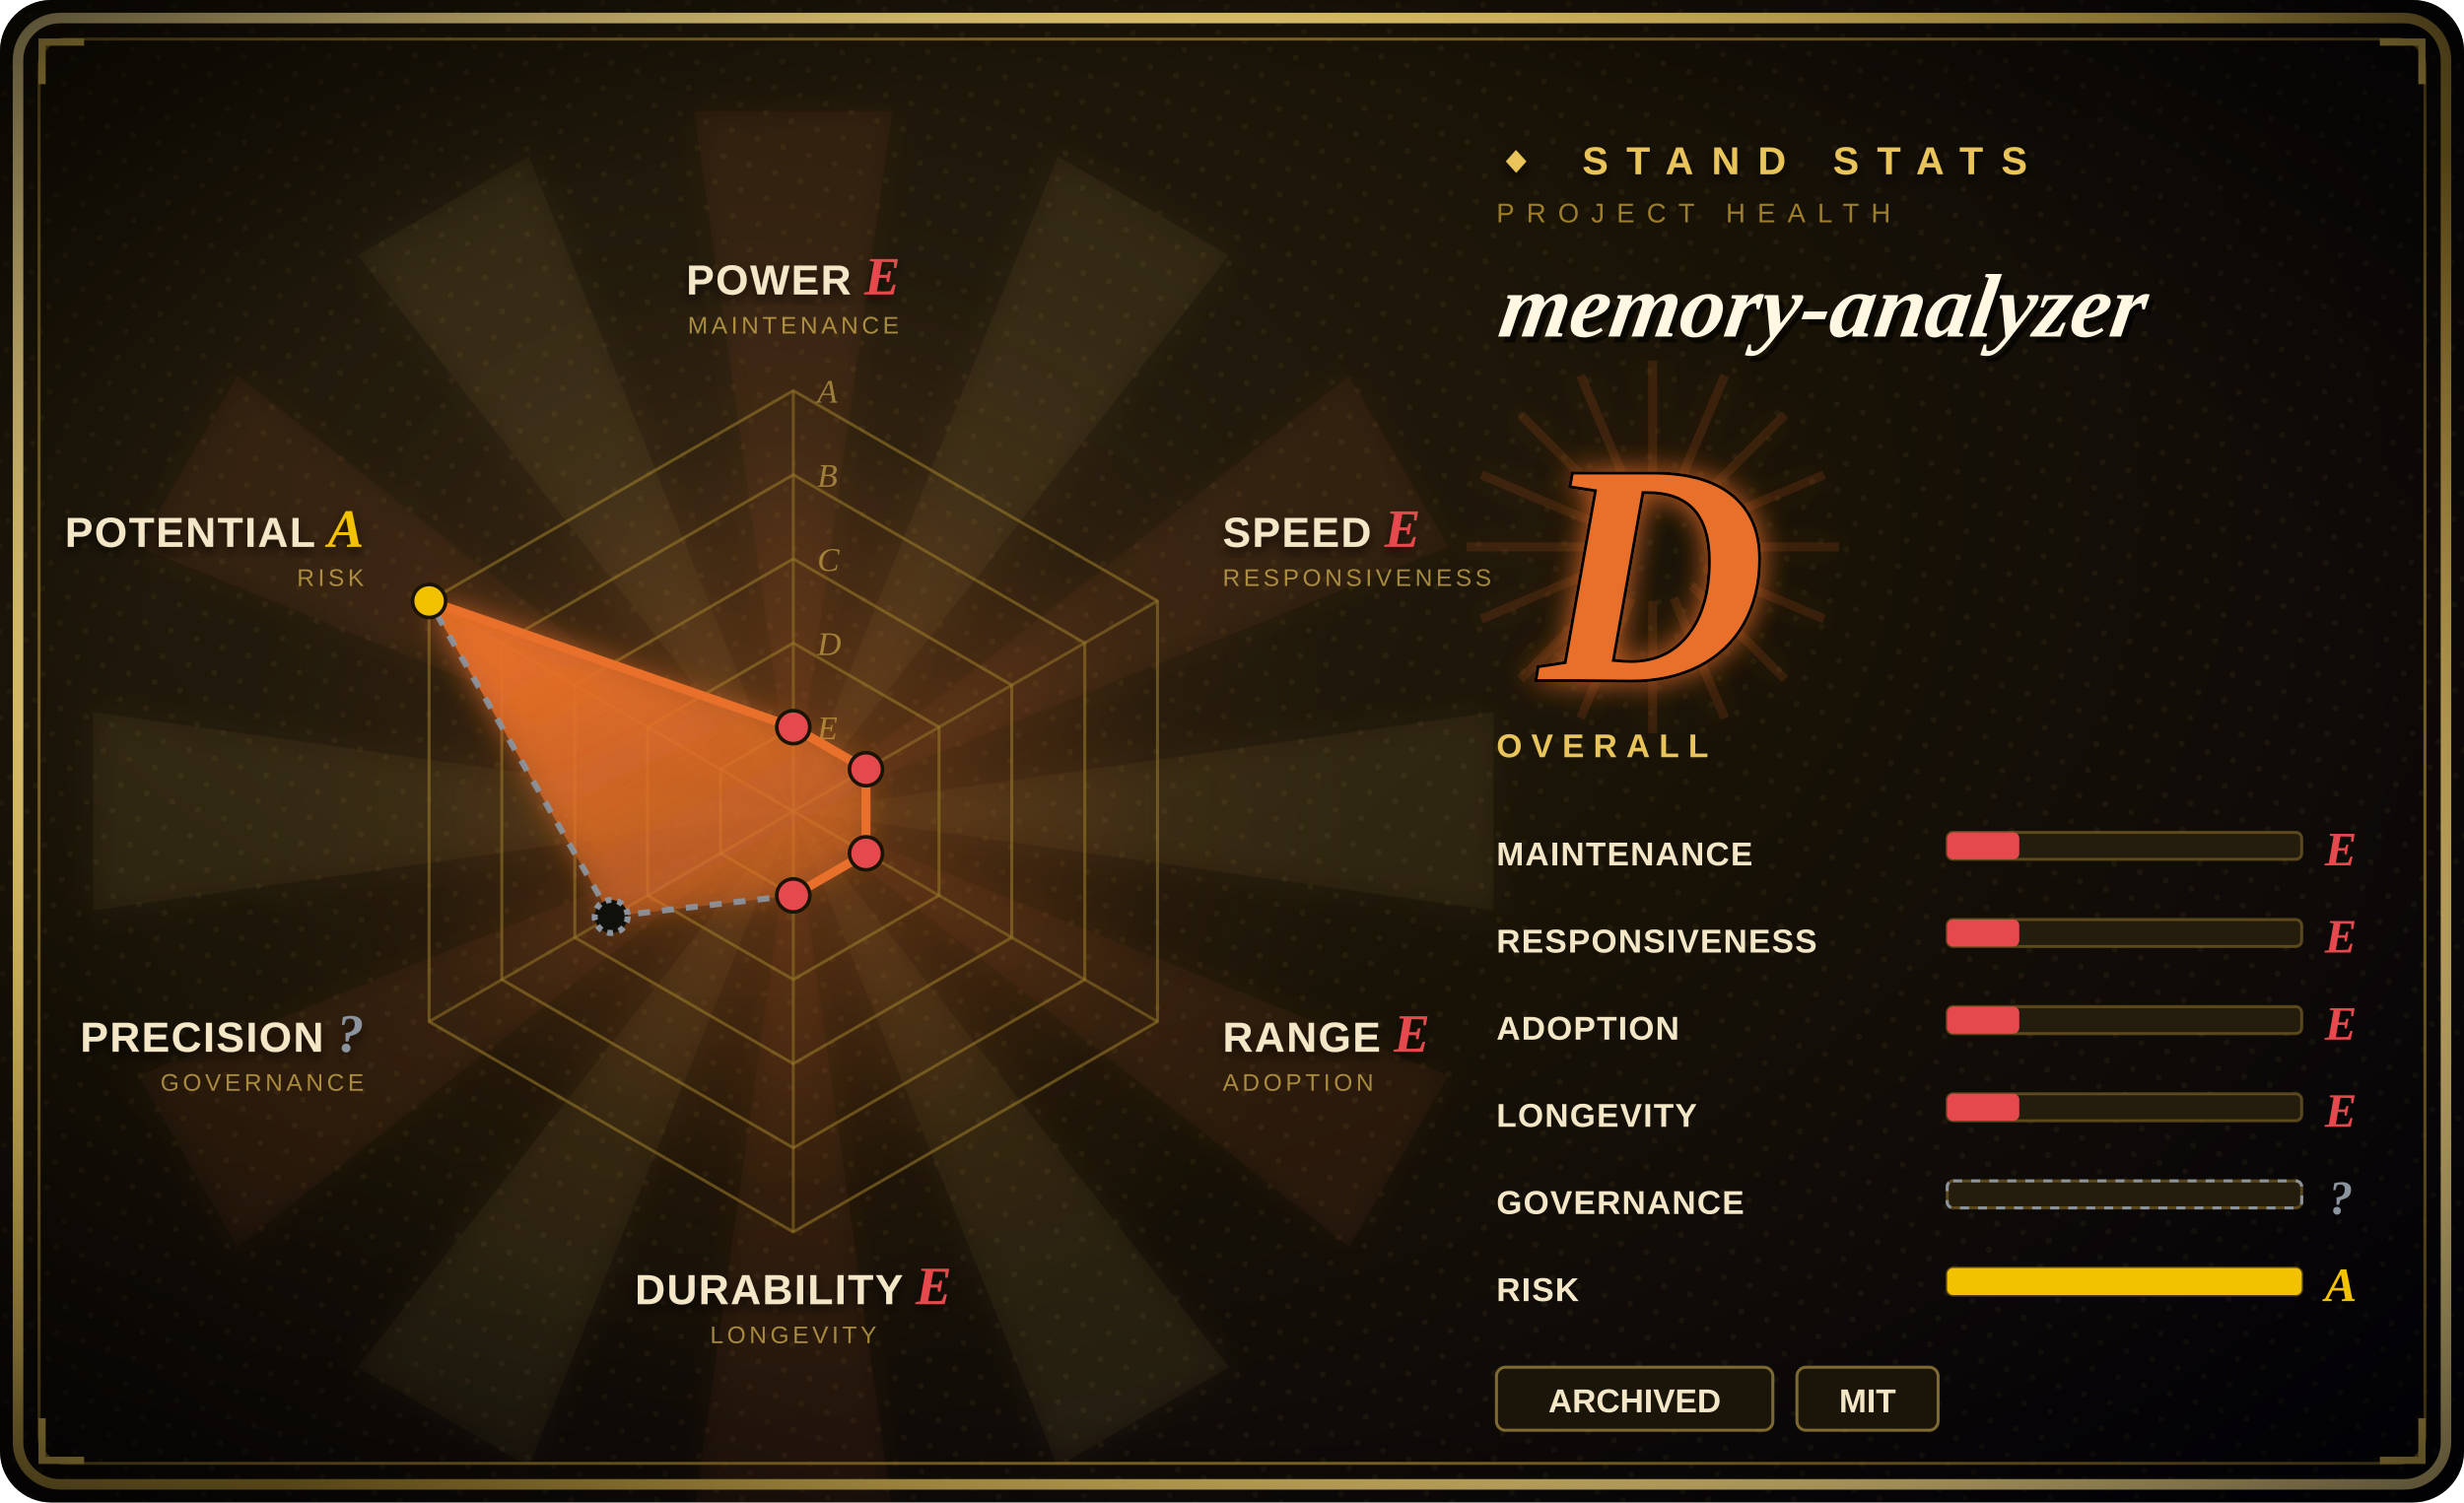
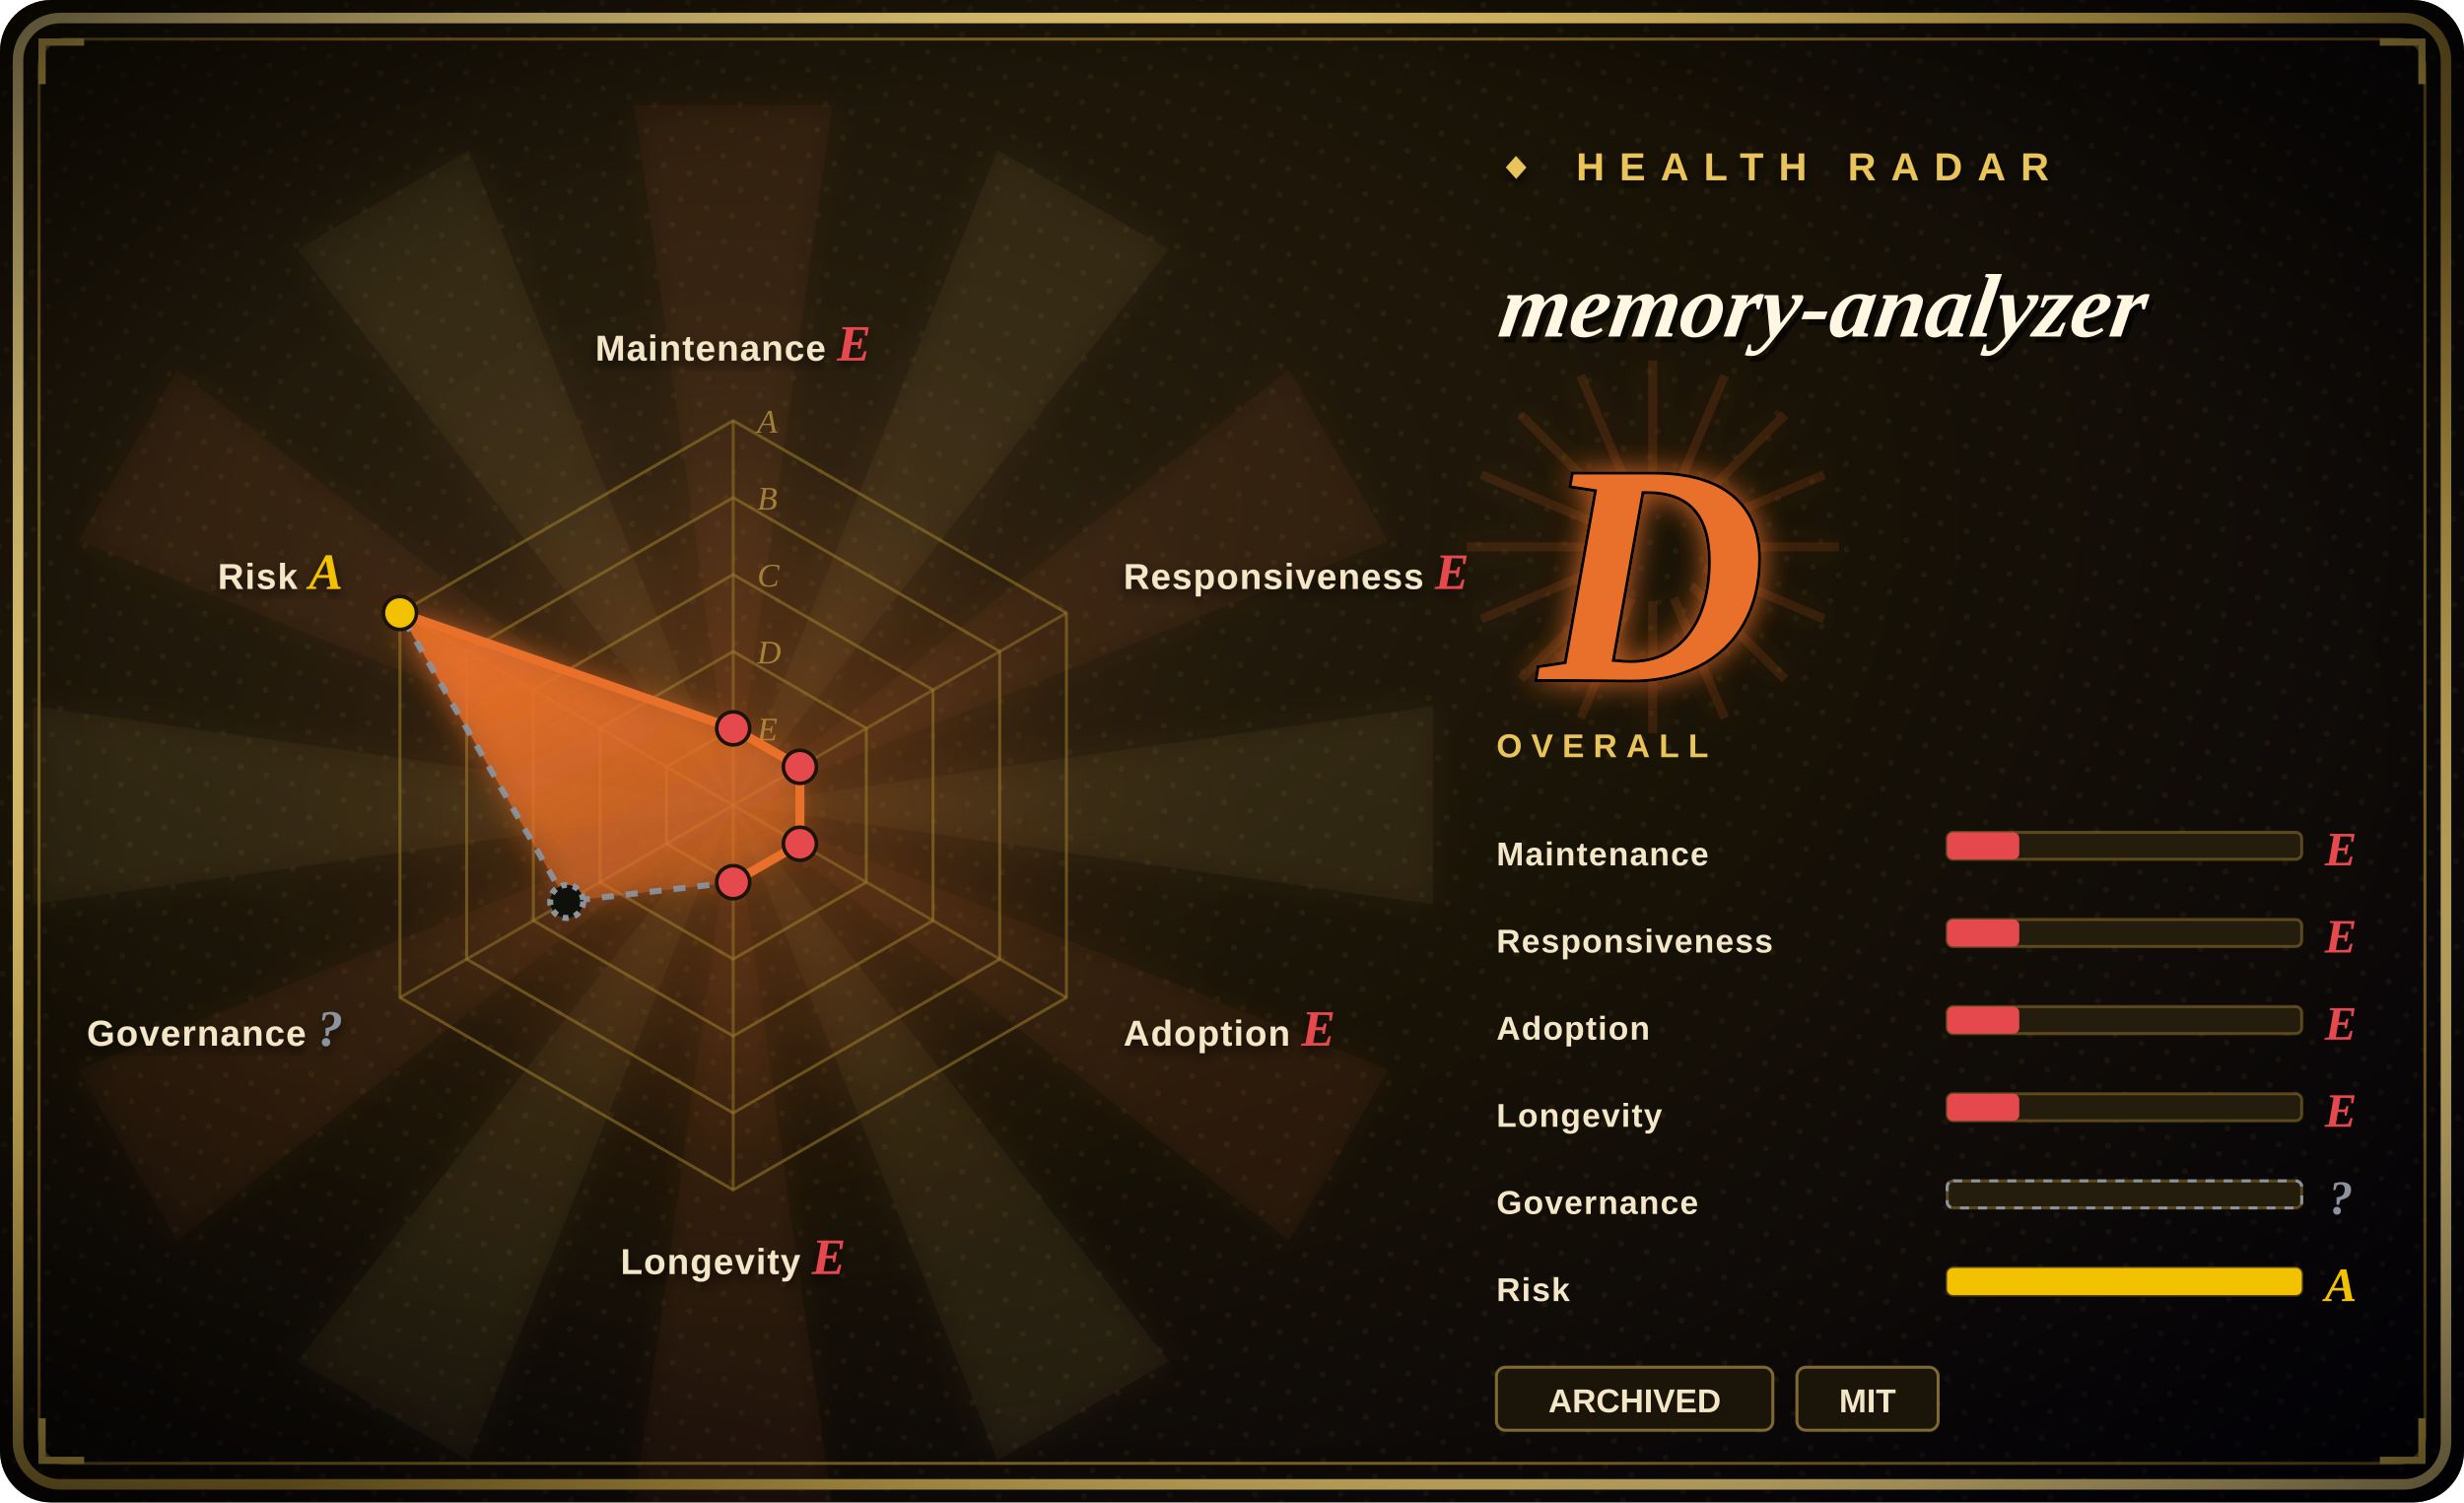
<svg xmlns="http://www.w3.org/2000/svg" width="820" height="500" viewBox="0 0 820 500">
  <defs>
    <radialGradient id="bg" cx="30%" cy="34%" r="90%">
      <stop offset="0%" stop-color="#2a2010" />
      <stop offset="48%" stop-color="#181206" />
      <stop offset="100%" stop-color="#05030a" />
    </radialGradient>
    <radialGradient id="vig" cx="50%" cy="50%" r="72%">
      <stop offset="62%" stop-color="#000000" stop-opacity="0" />
      <stop offset="100%" stop-color="#000000" stop-opacity="0.72" />
    </radialGradient>
    <linearGradient id="frame" x1="0" y1="0" x2="1" y2="1">
      <stop offset="0%" stop-color="#f6dd92" />
      <stop offset="45%" stop-color="#E8C45A" />
      <stop offset="55%" stop-color="#9c7d2a" />
      <stop offset="100%" stop-color="#f6dd92" />
    </linearGradient>
    <linearGradient id="poly" x1="0" y1="0" x2="0.7" y2="1">
      <stop offset="0%" stop-color="#E8702A" stop-opacity="0.92" />
      <stop offset="100%" stop-color="#E8702A" stop-opacity="0.34" />
    </linearGradient>
    <radialGradient id="halo" cx="50%" cy="50%" r="50%">
      <stop offset="0%" stop-color="#E8702A" stop-opacity="0.34" />
      <stop offset="68%" stop-color="#E8702A" stop-opacity="0.04" />
      <stop offset="100%" stop-color="#E8702A" stop-opacity="0" />
    </radialGradient>
    <filter id="glow" x="-60%" y="-60%" width="220%" height="220%">
      <feGaussianBlur stdDeviation="5" result="b" />
      <feMerge>
        <feMergeNode in="b" />
        <feMergeNode in="SourceGraphic" />
      </feMerge>
    </filter>
    <filter id="soft" x="-30%" y="-30%" width="160%" height="160%">
      <feDropShadow dx="0" dy="2" stdDeviation="2" flood-color="#000" flood-opacity="0.7" />
    </filter>
    <pattern id="halftone" width="9" height="9" patternUnits="userSpaceOnUse" patternTransform="rotate(18)">
      <circle cx="2" cy="2" r="1" fill="#E8C45A" fill-opacity="0.06" />
    </pattern>
  </defs>
  <rect width="820" height="500" rx="17" fill="url(#bg)" />
  <rect width="820" height="500" rx="17" fill="url(#halftone)" />
  <g opacity="0.5" filter="url(#glow)">
-     <path d="M264,270 L497,237 L497,303 Z" fill="#E8C45A" fill-opacity="0.10" />
-     <path d="M264,270 L482,358 L449,415 Z" fill="#E8702A" fill-opacity="0.10" />
-     <path d="M264,270 L409,455 L352,488 Z" fill="#E8C45A" fill-opacity="0.10" />
-     <path d="M264,270 L297,503 L231,503 Z" fill="#E8702A" fill-opacity="0.10" />
-     <path d="M264,270 L176,488 L119,455 Z" fill="#E8C45A" fill-opacity="0.10" />
-     <path d="M264,270 L79,415 L46,358 Z" fill="#E8702A" fill-opacity="0.10" />
-     <path d="M264,270 L31,303 L31,237 Z" fill="#E8C45A" fill-opacity="0.10" />
-     <path d="M264,270 L46,182 L79,125 Z" fill="#E8702A" fill-opacity="0.10" />
-     <path d="M264,270 L119,85 L176,52 Z" fill="#E8C45A" fill-opacity="0.10" />
-     <path d="M264,270 L231,37 L297,37 Z" fill="#E8702A" fill-opacity="0.10" />
-     <path d="M264,270 L352,52 L409,85 Z" fill="#E8C45A" fill-opacity="0.10" />
-     <path d="M264,270 L449,125 L482,182 Z" fill="#E8702A" fill-opacity="0.10" />
+     <path d="M244,268 L477,235 L477,301 Z" fill="#E8C45A" fill-opacity="0.10" />
+     <path d="M244,268 L462,356 L429,413 Z" fill="#E8702A" fill-opacity="0.10" />
+     <path d="M244,268 L389,453 L332,486 Z" fill="#E8C45A" fill-opacity="0.10" />
+     <path d="M244,268 L277,501 L211,501 Z" fill="#E8702A" fill-opacity="0.10" />
+     <path d="M244,268 L156,486 L99,453 Z" fill="#E8C45A" fill-opacity="0.10" />
+     <path d="M244,268 L59,413 L26,356 Z" fill="#E8702A" fill-opacity="0.10" />
+     <path d="M244,268 L11,301 L11,235 Z" fill="#E8C45A" fill-opacity="0.10" />
+     <path d="M244,268 L26,180 L59,123 Z" fill="#E8702A" fill-opacity="0.10" />
+     <path d="M244,268 L99,83 L156,50 Z" fill="#E8C45A" fill-opacity="0.10" />
+     <path d="M244,268 L211,35 L277,35 Z" fill="#E8702A" fill-opacity="0.10" />
+     <path d="M244,268 L332,50 L389,83 Z" fill="#E8C45A" fill-opacity="0.10" />
+     <path d="M244,268 L429,123 L462,180 Z" fill="#E8702A" fill-opacity="0.10" />
  </g>
-   <circle cx="264" cy="270" r="186" fill="url(#halo)" />
+   <circle cx="244" cy="268" r="174" fill="url(#halo)" />
  <rect x="6" y="6" width="808" height="488" rx="14" fill="none" stroke="url(#frame)" stroke-width="3.5" />
  <rect x="13" y="13" width="794" height="474" rx="9" fill="none" stroke="#9c7d2a" stroke-width="1" stroke-opacity="0.8" />
  <path d="M14,28 L14,14 L28,14" fill="none" stroke="#E8C45A" stroke-width="2.4" />
  <path d="M806,28 L806,14 L792,14" fill="none" stroke="#E8C45A" stroke-width="2.4" />
  <path d="M14,472 L14,486 L28,486" fill="none" stroke="#E8C45A" stroke-width="2.4" />
  <path d="M806,472 L806,486 L792,486" fill="none" stroke="#E8C45A" stroke-width="2.4" />
  <rect width="820" height="500" rx="17" fill="url(#vig)" />
-   <polygon points="264.0,130.0 385.2,200.0 385.2,340.0 264.0,410.0 142.8,340.0 142.8,200.0" fill="none" stroke="#9c7d2a" stroke-opacity="0.55" stroke-width="1" />
-   <polygon points="264.0,158.0 361.0,214.0 361.0,326.0 264.0,382.0 167.0,326.0 167.0,214.0" fill="none" stroke="#9c7d2a" stroke-opacity="0.55" stroke-width="1" />
-   <polygon points="264.0,186.0 336.7,228.0 336.7,312.0 264.0,354.0 191.3,312.0 191.3,228.0" fill="none" stroke="#9c7d2a" stroke-opacity="0.55" stroke-width="1" />
-   <polygon points="264.0,214.0 312.5,242.0 312.5,298.0 264.0,326.0 215.5,298.0 215.5,242.0" fill="none" stroke="#9c7d2a" stroke-opacity="0.55" stroke-width="1" />
-   <polygon points="264.0,242.0 288.2,256.0 288.2,284.0 264.0,298.0 239.8,284.0 239.8,256.0" fill="none" stroke="#9c7d2a" stroke-opacity="0.55" stroke-width="1" />
-   <line x1="264" y1="270" x2="264.0" y2="130.0" stroke="#9c7d2a" stroke-opacity="0.5" stroke-width="1" />
-   <line x1="264" y1="270" x2="385.2" y2="200.0" stroke="#9c7d2a" stroke-opacity="0.5" stroke-width="1" />
-   <line x1="264" y1="270" x2="385.2" y2="340.0" stroke="#9c7d2a" stroke-opacity="0.5" stroke-width="1" />
-   <line x1="264" y1="270" x2="264.0" y2="410.0" stroke="#9c7d2a" stroke-opacity="0.5" stroke-width="1" />
-   <line x1="264" y1="270" x2="142.8" y2="340.0" stroke="#9c7d2a" stroke-opacity="0.5" stroke-width="1" />
-   <line x1="264" y1="270" x2="142.8" y2="200.0" stroke="#9c7d2a" stroke-opacity="0.5" stroke-width="1" />
-   <text x="272" y="134.0" font-size="11" font-style="italic" fill="#E8C45A" fill-opacity="0.55" font-family="'Georgia','Times New Roman',serif">A</text>
-   <text x="272" y="162.0" font-size="11" font-style="italic" fill="#E8C45A" fill-opacity="0.55" font-family="'Georgia','Times New Roman',serif">B</text>
-   <text x="272" y="190.0" font-size="11" font-style="italic" fill="#E8C45A" fill-opacity="0.55" font-family="'Georgia','Times New Roman',serif">C</text>
-   <text x="272" y="218.0" font-size="11" font-style="italic" fill="#E8C45A" fill-opacity="0.55" font-family="'Georgia','Times New Roman',serif">D</text>
-   <text x="272" y="246.0" font-size="11" font-style="italic" fill="#E8C45A" fill-opacity="0.55" font-family="'Georgia','Times New Roman',serif">E</text>
-   <polygon points="264.0,242.0 288.2,256.0 288.2,284.0 264.0,298.0 203.4,305.0 142.8,200.0" fill="url(#poly)" filter="url(#glow)" />
-   <line x1="264.0" y1="242.0" x2="288.2" y2="256.0" stroke="#E8702A" stroke-width="3" />
-   <line x1="288.2" y1="256.0" x2="288.2" y2="284.0" stroke="#E8702A" stroke-width="3" />
-   <line x1="288.2" y1="284.0" x2="264.0" y2="298.0" stroke="#E8702A" stroke-width="3" />
-   <line x1="264.0" y1="298.0" x2="203.4" y2="305.0" stroke="#8B949E" stroke-width="2" stroke-dasharray="4 4" stroke-opacity="0.92" />
-   <line x1="203.4" y1="305.0" x2="142.8" y2="200.0" stroke="#8B949E" stroke-width="2" stroke-dasharray="4 4" stroke-opacity="0.92" />
-   <line x1="142.8" y1="200.0" x2="264.0" y2="242.0" stroke="#E8702A" stroke-width="3" />
-   <circle cx="264.0" cy="242.0" r="5.5" fill="#E5484D" stroke="#1a1306" stroke-width="1.2" />
-   <circle cx="288.2" cy="256.0" r="5.5" fill="#E5484D" stroke="#1a1306" stroke-width="1.2" />
-   <circle cx="288.2" cy="284.0" r="5.5" fill="#E5484D" stroke="#1a1306" stroke-width="1.2" />
-   <circle cx="264.0" cy="298.0" r="5.5" fill="#E5484D" stroke="#1a1306" stroke-width="1.2" />
-   <circle cx="203.4" cy="305.0" r="5.5" fill="#10100b" stroke="#8B949E" stroke-width="2" stroke-dasharray="2 2" />
-   <circle cx="142.8" cy="200.0" r="5.5" fill="#F2C200" stroke="#1a1306" stroke-width="1.2" />
-   <text x="264.0" y="98.0" font-size="14" font-weight="900" fill="#f3e7c8" text-anchor="middle" font-family="'Arial Black','Helvetica Neue',Arial,sans-serif" letter-spacing="0.5" filter="url(#soft)">POWER <tspan fill="#E5484D" font-family="'Georgia','Times New Roman',serif" font-style="italic" font-size="18">E</tspan>
+   <polygon points="244.0,140.0 354.9,204.0 354.9,332.0 244.0,396.0 133.1,332.0 133.1,204.0" fill="none" stroke="#9c7d2a" stroke-opacity="0.55" stroke-width="1" />
+   <polygon points="244.0,165.6 332.7,216.8 332.7,319.2 244.0,370.4 155.3,319.2 155.3,216.8" fill="none" stroke="#9c7d2a" stroke-opacity="0.55" stroke-width="1" />
+   <polygon points="244.0,191.2 310.5,229.6 310.5,306.4 244.0,344.8 177.5,306.4 177.5,229.6" fill="none" stroke="#9c7d2a" stroke-opacity="0.55" stroke-width="1" />
+   <polygon points="244.0,216.8 288.3,242.4 288.3,293.6 244.0,319.2 199.7,293.6 199.7,242.4" fill="none" stroke="#9c7d2a" stroke-opacity="0.55" stroke-width="1" />
+   <polygon points="244.0,242.4 266.2,255.2 266.2,280.8 244.0,293.6 221.8,280.8 221.8,255.2" fill="none" stroke="#9c7d2a" stroke-opacity="0.55" stroke-width="1" />
+   <line x1="244" y1="268" x2="244.0" y2="140.0" stroke="#9c7d2a" stroke-opacity="0.5" stroke-width="1" />
+   <line x1="244" y1="268" x2="354.9" y2="204.0" stroke="#9c7d2a" stroke-opacity="0.5" stroke-width="1" />
+   <line x1="244" y1="268" x2="354.9" y2="332.0" stroke="#9c7d2a" stroke-opacity="0.5" stroke-width="1" />
+   <line x1="244" y1="268" x2="244.0" y2="396.0" stroke="#9c7d2a" stroke-opacity="0.5" stroke-width="1" />
+   <line x1="244" y1="268" x2="133.1" y2="332.0" stroke="#9c7d2a" stroke-opacity="0.5" stroke-width="1" />
+   <line x1="244" y1="268" x2="133.1" y2="204.0" stroke="#9c7d2a" stroke-opacity="0.5" stroke-width="1" />
+   <text x="252" y="144.0" font-size="11" font-style="italic" fill="#E8C45A" fill-opacity="0.55" font-family="'Georgia','Times New Roman',serif">A</text>
+   <text x="252" y="169.6" font-size="11" font-style="italic" fill="#E8C45A" fill-opacity="0.55" font-family="'Georgia','Times New Roman',serif">B</text>
+   <text x="252" y="195.2" font-size="11" font-style="italic" fill="#E8C45A" fill-opacity="0.55" font-family="'Georgia','Times New Roman',serif">C</text>
+   <text x="252" y="220.8" font-size="11" font-style="italic" fill="#E8C45A" fill-opacity="0.55" font-family="'Georgia','Times New Roman',serif">D</text>
+   <text x="252" y="246.4" font-size="11" font-style="italic" fill="#E8C45A" fill-opacity="0.55" font-family="'Georgia','Times New Roman',serif">E</text>
+   <polygon points="244.0,242.4 266.2,255.2 266.2,280.8 244.0,293.6 188.6,300.0 133.1,204.0" fill="url(#poly)" filter="url(#glow)" />
+   <line x1="244.0" y1="242.4" x2="266.2" y2="255.2" stroke="#E8702A" stroke-width="3" />
+   <line x1="266.2" y1="255.2" x2="266.2" y2="280.8" stroke="#E8702A" stroke-width="3" />
+   <line x1="266.2" y1="280.8" x2="244.0" y2="293.6" stroke="#E8702A" stroke-width="3" />
+   <line x1="244.0" y1="293.6" x2="188.6" y2="300.0" stroke="#8B949E" stroke-width="2" stroke-dasharray="4 4" stroke-opacity="0.92" />
+   <line x1="188.6" y1="300.0" x2="133.1" y2="204.0" stroke="#8B949E" stroke-width="2" stroke-dasharray="4 4" stroke-opacity="0.92" />
+   <line x1="133.1" y1="204.0" x2="244.0" y2="242.4" stroke="#E8702A" stroke-width="3" />
+   <circle cx="244.0" cy="242.4" r="5.5" fill="#E5484D" stroke="#1a1306" stroke-width="1.2" />
+   <circle cx="266.2" cy="255.2" r="5.5" fill="#E5484D" stroke="#1a1306" stroke-width="1.2" />
+   <circle cx="266.2" cy="280.8" r="5.5" fill="#E5484D" stroke="#1a1306" stroke-width="1.2" />
+   <circle cx="244.0" cy="293.6" r="5.5" fill="#E5484D" stroke="#1a1306" stroke-width="1.2" />
+   <circle cx="188.6" cy="300.0" r="5.5" fill="#10100b" stroke="#8B949E" stroke-width="2" stroke-dasharray="2 2" />
+   <circle cx="133.1" cy="204.0" r="5.5" fill="#F2C200" stroke="#1a1306" stroke-width="1.2" />
+   <text x="244.0" y="120.0" font-size="12" font-weight="900" fill="#f3e7c8" text-anchor="middle" font-family="'Arial Black','Helvetica Neue',Arial,sans-serif" letter-spacing="0.4" filter="url(#soft)">Maintenance <tspan fill="#E5484D" font-family="'Georgia','Times New Roman',serif" font-style="italic" font-size="17">E</tspan>
  </text>
-   <text x="264.0" y="111.0" font-size="8" letter-spacing="1.2" fill="#E8C45A" fill-opacity="0.66" text-anchor="middle" font-family="'Arial Black','Helvetica Neue',Arial,sans-serif">MAINTENANCE</text>
-   <text x="406.9" y="182.0" font-size="14" font-weight="900" fill="#f3e7c8" text-anchor="start" font-family="'Arial Black','Helvetica Neue',Arial,sans-serif" letter-spacing="0.5" filter="url(#soft)">SPEED <tspan fill="#E5484D" font-family="'Georgia','Times New Roman',serif" font-style="italic" font-size="18">E</tspan>
+   <text x="373.9" y="196.0" font-size="12" font-weight="900" fill="#f3e7c8" text-anchor="start" font-family="'Arial Black','Helvetica Neue',Arial,sans-serif" letter-spacing="0.4" filter="url(#soft)">Responsiveness <tspan fill="#E5484D" font-family="'Georgia','Times New Roman',serif" font-style="italic" font-size="17">E</tspan>
  </text>
-   <text x="406.9" y="195.0" font-size="8" letter-spacing="1.2" fill="#E8C45A" fill-opacity="0.66" text-anchor="start" font-family="'Arial Black','Helvetica Neue',Arial,sans-serif">RESPONSIVENESS</text>
-   <text x="406.9" y="350.0" font-size="14" font-weight="900" fill="#f3e7c8" text-anchor="start" font-family="'Arial Black','Helvetica Neue',Arial,sans-serif" letter-spacing="0.5" filter="url(#soft)">RANGE <tspan fill="#E5484D" font-family="'Georgia','Times New Roman',serif" font-style="italic" font-size="18">E</tspan>
+   <text x="373.9" y="348.0" font-size="12" font-weight="900" fill="#f3e7c8" text-anchor="start" font-family="'Arial Black','Helvetica Neue',Arial,sans-serif" letter-spacing="0.4" filter="url(#soft)">Adoption <tspan fill="#E5484D" font-family="'Georgia','Times New Roman',serif" font-style="italic" font-size="17">E</tspan>
  </text>
-   <text x="406.9" y="363.0" font-size="8" letter-spacing="1.2" fill="#E8C45A" fill-opacity="0.66" text-anchor="start" font-family="'Arial Black','Helvetica Neue',Arial,sans-serif">ADOPTION</text>
-   <text x="264.0" y="434.0" font-size="14" font-weight="900" fill="#f3e7c8" text-anchor="middle" font-family="'Arial Black','Helvetica Neue',Arial,sans-serif" letter-spacing="0.5" filter="url(#soft)">DURABILITY <tspan fill="#E5484D" font-family="'Georgia','Times New Roman',serif" font-style="italic" font-size="18">E</tspan>
+   <text x="244.0" y="424.0" font-size="12" font-weight="900" fill="#f3e7c8" text-anchor="middle" font-family="'Arial Black','Helvetica Neue',Arial,sans-serif" letter-spacing="0.4" filter="url(#soft)">Longevity <tspan fill="#E5484D" font-family="'Georgia','Times New Roman',serif" font-style="italic" font-size="17">E</tspan>
  </text>
-   <text x="264.0" y="447.0" font-size="8" letter-spacing="1.2" fill="#E8C45A" fill-opacity="0.66" text-anchor="middle" font-family="'Arial Black','Helvetica Neue',Arial,sans-serif">LONGEVITY</text>
-   <text x="121.1" y="350.0" font-size="14" font-weight="900" fill="#f3e7c8" text-anchor="end" font-family="'Arial Black','Helvetica Neue',Arial,sans-serif" letter-spacing="0.5" filter="url(#soft)">PRECISION <tspan fill="#8B949E" font-family="'Georgia','Times New Roman',serif" font-style="italic" font-size="18">?</tspan>
+   <text x="114.1" y="348.0" font-size="12" font-weight="900" fill="#f3e7c8" text-anchor="end" font-family="'Arial Black','Helvetica Neue',Arial,sans-serif" letter-spacing="0.4" filter="url(#soft)">Governance <tspan fill="#8B949E" font-family="'Georgia','Times New Roman',serif" font-style="italic" font-size="17">?</tspan>
  </text>
-   <text x="121.1" y="363.0" font-size="8" letter-spacing="1.2" fill="#E8C45A" fill-opacity="0.66" text-anchor="end" font-family="'Arial Black','Helvetica Neue',Arial,sans-serif">GOVERNANCE</text>
-   <text x="121.1" y="182.0" font-size="14" font-weight="900" fill="#f3e7c8" text-anchor="end" font-family="'Arial Black','Helvetica Neue',Arial,sans-serif" letter-spacing="0.5" filter="url(#soft)">POTENTIAL <tspan fill="#F2C200" font-family="'Georgia','Times New Roman',serif" font-style="italic" font-size="18">A</tspan>
+   <text x="114.1" y="196.0" font-size="12" font-weight="900" fill="#f3e7c8" text-anchor="end" font-family="'Arial Black','Helvetica Neue',Arial,sans-serif" letter-spacing="0.4" filter="url(#soft)">Risk <tspan fill="#F2C200" font-family="'Georgia','Times New Roman',serif" font-style="italic" font-size="17">A</tspan>
  </text>
-   <text x="121.1" y="195.0" font-size="8" letter-spacing="1.2" fill="#E8C45A" fill-opacity="0.66" text-anchor="end" font-family="'Arial Black','Helvetica Neue',Arial,sans-serif">RISK</text>
-   <text x="498" y="58" font-size="13" letter-spacing="6" fill="#E8C45A" font-weight="900" font-family="'Arial Black','Helvetica Neue',Arial,sans-serif" filter="url(#soft)">◆ STAND  STATS</text>
-   <text x="498" y="74" font-size="9" letter-spacing="4" fill="#9c7d2a" font-family="'Arial Black','Helvetica Neue',Arial,sans-serif">PROJECT HEALTH</text>
+   <text x="498" y="60" font-size="13" letter-spacing="5" fill="#E8C45A" font-weight="900" font-family="'Arial Black','Helvetica Neue',Arial,sans-serif" filter="url(#soft)">◆ HEALTH RADAR</text>
  <g transform="translate(498,112) skewX(-9)">
    <text x="2" y="2" font-size="30" font-weight="900" font-style="italic" fill="#000" fill-opacity="0.6" font-family="'Georgia','Times New Roman',serif">memory-analyzer</text>
    <text x="0" y="0" font-size="30" font-weight="900" font-style="italic" fill="#fff7e2" font-family="'Georgia','Times New Roman',serif">memory-analyzer</text>
  </g>
  <line x1="498" y1="124" x2="648" y2="124" stroke="url(#frame)" stroke-width="2" />
  <g opacity="0.85" filter="url(#glow)">
    <line x1="568" y1="182" x2="612" y2="182" stroke="#E8702A" stroke-opacity="0.16" stroke-width="3" />
    <line x1="567" y1="189" x2="607" y2="206" stroke="#E8702A" stroke-opacity="0.16" stroke-width="3" />
    <line x1="563" y1="195" x2="594" y2="226" stroke="#E8702A" stroke-opacity="0.16" stroke-width="3" />
    <line x1="557" y1="199" x2="574" y2="239" stroke="#E8702A" stroke-opacity="0.16" stroke-width="3" />
    <line x1="550" y1="200" x2="550" y2="244" stroke="#E8702A" stroke-opacity="0.16" stroke-width="3" />
    <line x1="543" y1="199" x2="526" y2="239" stroke="#E8702A" stroke-opacity="0.16" stroke-width="3" />
    <line x1="537" y1="195" x2="506" y2="226" stroke="#E8702A" stroke-opacity="0.16" stroke-width="3" />
    <line x1="533" y1="189" x2="493" y2="206" stroke="#E8702A" stroke-opacity="0.16" stroke-width="3" />
    <line x1="532" y1="182" x2="488" y2="182" stroke="#E8702A" stroke-opacity="0.16" stroke-width="3" />
    <line x1="533" y1="175" x2="493" y2="158" stroke="#E8702A" stroke-opacity="0.16" stroke-width="3" />
    <line x1="537" y1="169" x2="506" y2="138" stroke="#E8702A" stroke-opacity="0.16" stroke-width="3" />
    <line x1="543" y1="165" x2="526" y2="125" stroke="#E8702A" stroke-opacity="0.16" stroke-width="3" />
    <line x1="550" y1="164" x2="550" y2="120" stroke="#E8702A" stroke-opacity="0.16" stroke-width="3" />
    <line x1="557" y1="165" x2="574" y2="125" stroke="#E8702A" stroke-opacity="0.16" stroke-width="3" />
    <line x1="563" y1="169" x2="594" y2="138" stroke="#E8702A" stroke-opacity="0.16" stroke-width="3" />
    <line x1="567" y1="175" x2="607" y2="158" stroke="#E8702A" stroke-opacity="0.16" stroke-width="3" />
  </g>
  <text x="550" y="226" font-size="104" font-weight="900" font-style="italic" text-anchor="middle" fill="#E8702A" stroke="#000" stroke-width="2" paint-order="stroke" font-family="'Georgia','Times New Roman',serif" filter="url(#glow)">D</text>
  <text x="498" y="252" font-size="11" letter-spacing="3" fill="#E8C45A" font-family="'Arial Black','Helvetica Neue',Arial,sans-serif" font-weight="900">OVERALL</text>
-   <text x="498" y="288" font-size="11" font-weight="900" fill="#f3e7c8" font-family="'Arial Black','Helvetica Neue',Arial,sans-serif" letter-spacing="0.4">MAINTENANCE</text>
+   <text x="498" y="288" font-size="11" font-weight="900" fill="#f3e7c8" font-family="'Arial Black','Helvetica Neue',Arial,sans-serif" letter-spacing="0.4">Maintenance</text>
  <rect x="648" y="277" width="118" height="9" rx="2" fill="#241d0e" stroke="#9c7d2a" stroke-opacity="0.5" />
  <rect x="648" y="277" width="24" height="9" rx="2" fill="#E5484D" />
  <text x="779" y="288" font-size="16" font-weight="900" font-style="italic" fill="#E5484D" font-family="'Georgia','Times New Roman',serif" text-anchor="middle">E</text>
-   <text x="498" y="317" font-size="11" font-weight="900" fill="#f3e7c8" font-family="'Arial Black','Helvetica Neue',Arial,sans-serif" letter-spacing="0.4">RESPONSIVENESS</text>
+   <text x="498" y="317" font-size="11" font-weight="900" fill="#f3e7c8" font-family="'Arial Black','Helvetica Neue',Arial,sans-serif" letter-spacing="0.4">Responsiveness</text>
  <rect x="648" y="306" width="118" height="9" rx="2" fill="#241d0e" stroke="#9c7d2a" stroke-opacity="0.5" />
  <rect x="648" y="306" width="24" height="9" rx="2" fill="#E5484D" />
  <text x="779" y="317" font-size="16" font-weight="900" font-style="italic" fill="#E5484D" font-family="'Georgia','Times New Roman',serif" text-anchor="middle">E</text>
-   <text x="498" y="346" font-size="11" font-weight="900" fill="#f3e7c8" font-family="'Arial Black','Helvetica Neue',Arial,sans-serif" letter-spacing="0.4">ADOPTION</text>
+   <text x="498" y="346" font-size="11" font-weight="900" fill="#f3e7c8" font-family="'Arial Black','Helvetica Neue',Arial,sans-serif" letter-spacing="0.4">Adoption</text>
  <rect x="648" y="335" width="118" height="9" rx="2" fill="#241d0e" stroke="#9c7d2a" stroke-opacity="0.5" />
  <rect x="648" y="335" width="24" height="9" rx="2" fill="#E5484D" />
  <text x="779" y="346" font-size="16" font-weight="900" font-style="italic" fill="#E5484D" font-family="'Georgia','Times New Roman',serif" text-anchor="middle">E</text>
-   <text x="498" y="375" font-size="11" font-weight="900" fill="#f3e7c8" font-family="'Arial Black','Helvetica Neue',Arial,sans-serif" letter-spacing="0.4">LONGEVITY</text>
+   <text x="498" y="375" font-size="11" font-weight="900" fill="#f3e7c8" font-family="'Arial Black','Helvetica Neue',Arial,sans-serif" letter-spacing="0.4">Longevity</text>
  <rect x="648" y="364" width="118" height="9" rx="2" fill="#241d0e" stroke="#9c7d2a" stroke-opacity="0.5" />
  <rect x="648" y="364" width="24" height="9" rx="2" fill="#E5484D" />
  <text x="779" y="375" font-size="16" font-weight="900" font-style="italic" fill="#E5484D" font-family="'Georgia','Times New Roman',serif" text-anchor="middle">E</text>
-   <text x="498" y="404" font-size="11" font-weight="900" fill="#f3e7c8" font-family="'Arial Black','Helvetica Neue',Arial,sans-serif" letter-spacing="0.4">GOVERNANCE</text>
+   <text x="498" y="404" font-size="11" font-weight="900" fill="#f3e7c8" font-family="'Arial Black','Helvetica Neue',Arial,sans-serif" letter-spacing="0.4">Governance</text>
  <rect x="648" y="393" width="118" height="9" rx="2" fill="#241d0e" stroke="#9c7d2a" stroke-opacity="0.5" />
  <rect x="648" y="393" width="118" height="9" rx="2" fill="none" stroke="#8B949E" stroke-dasharray="3 3" />
  <text x="779" y="404" font-size="16" font-weight="900" font-style="italic" fill="#8B949E" font-family="'Georgia','Times New Roman',serif" text-anchor="middle">?</text>
-   <text x="498" y="433" font-size="11" font-weight="900" fill="#f3e7c8" font-family="'Arial Black','Helvetica Neue',Arial,sans-serif" letter-spacing="0.4">RISK</text>
+   <text x="498" y="433" font-size="11" font-weight="900" fill="#f3e7c8" font-family="'Arial Black','Helvetica Neue',Arial,sans-serif" letter-spacing="0.4">Risk</text>
  <rect x="648" y="422" width="118" height="9" rx="2" fill="#241d0e" stroke="#9c7d2a" stroke-opacity="0.5" />
  <rect x="648" y="422" width="118" height="9" rx="2" fill="#F2C200" />
  <text x="779" y="433" font-size="16" font-weight="900" font-style="italic" fill="#F2C200" font-family="'Georgia','Times New Roman',serif" text-anchor="middle">A</text>
  <rect x="498" y="455" width="92" height="21" rx="3" fill="#1b1408" stroke="#E8C45A" stroke-opacity="0.5" />
  <text x="544.0" y="470" font-size="11" font-weight="700" fill="#f3e7c8" text-anchor="middle" font-family="'Arial Black','Helvetica Neue',Arial,sans-serif">ARCHIVED</text>
  <rect x="598" y="455" width="47" height="21" rx="3" fill="#1b1408" stroke="#E8C45A" stroke-opacity="0.5" />
  <text x="621.5" y="470" font-size="11" font-weight="700" fill="#f3e7c8" text-anchor="middle" font-family="'Arial Black','Helvetica Neue',Arial,sans-serif">MIT</text>
</svg>
